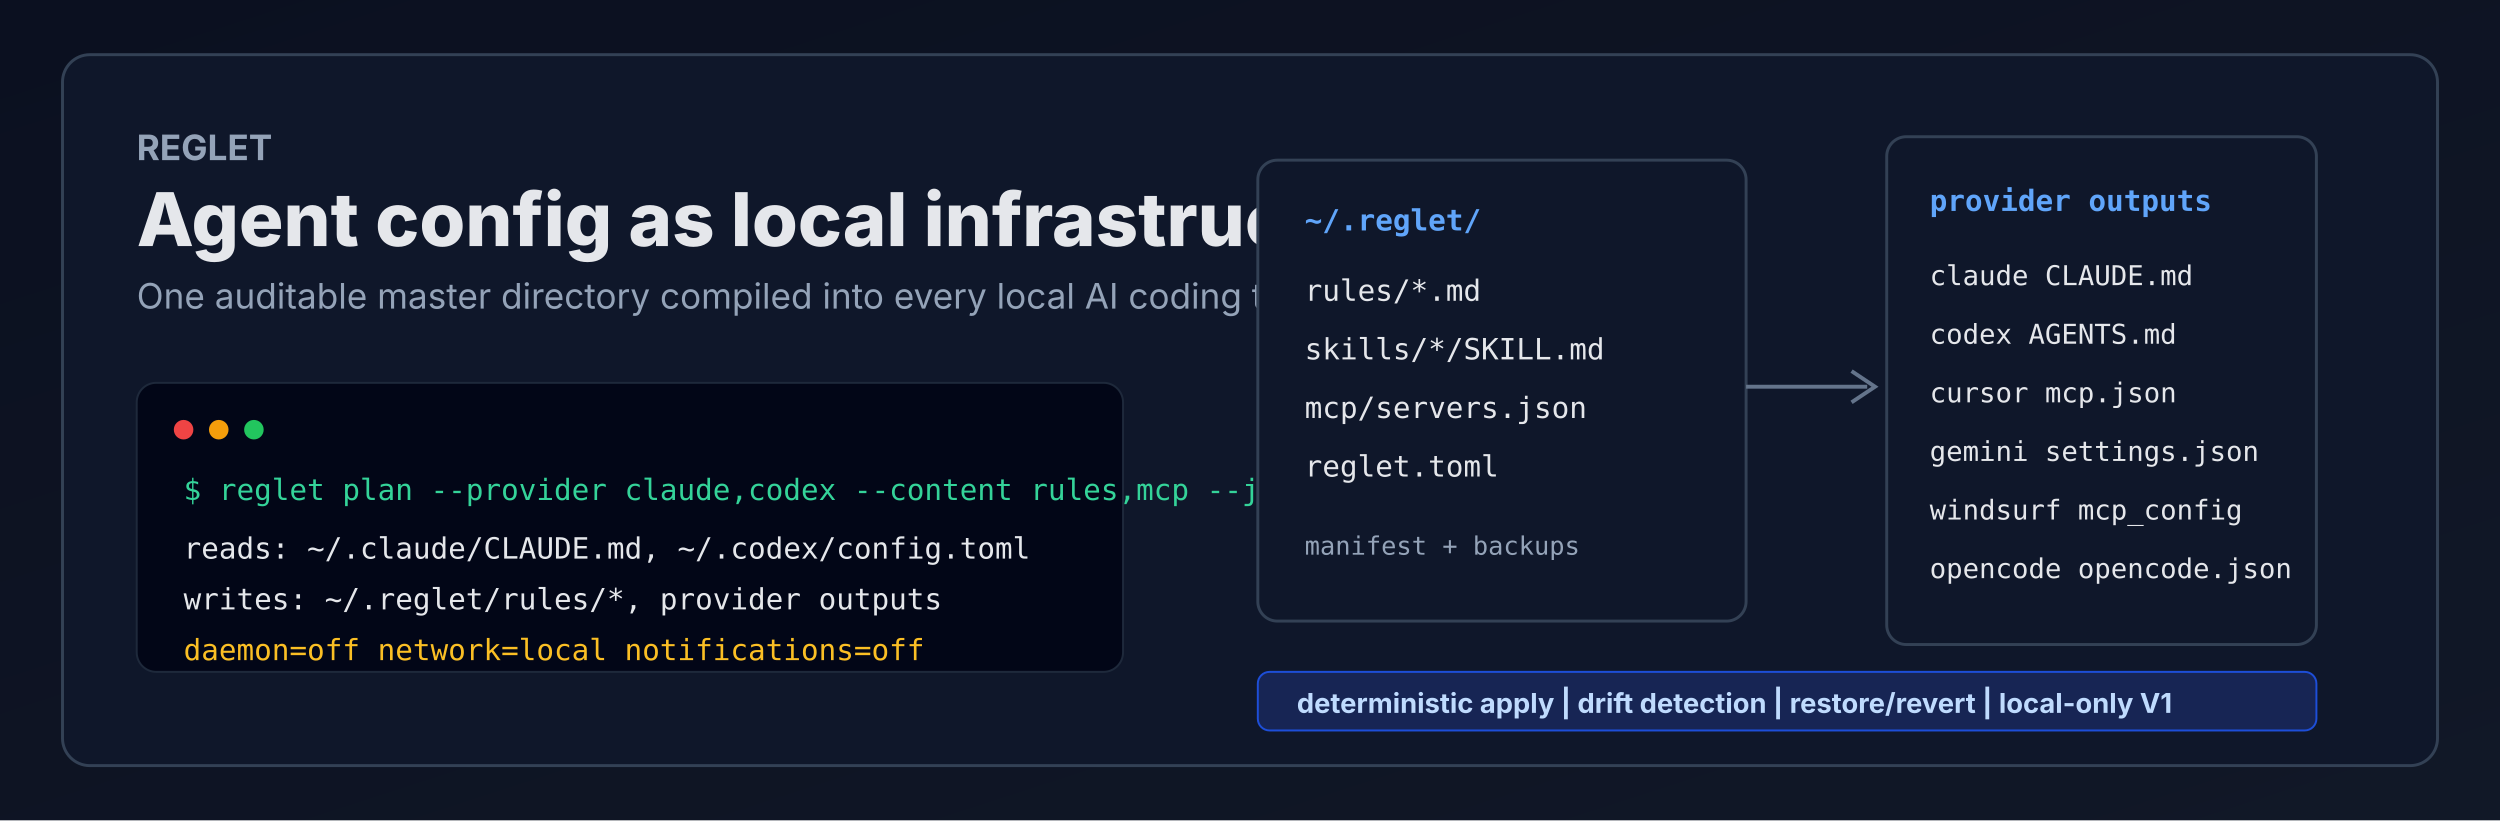
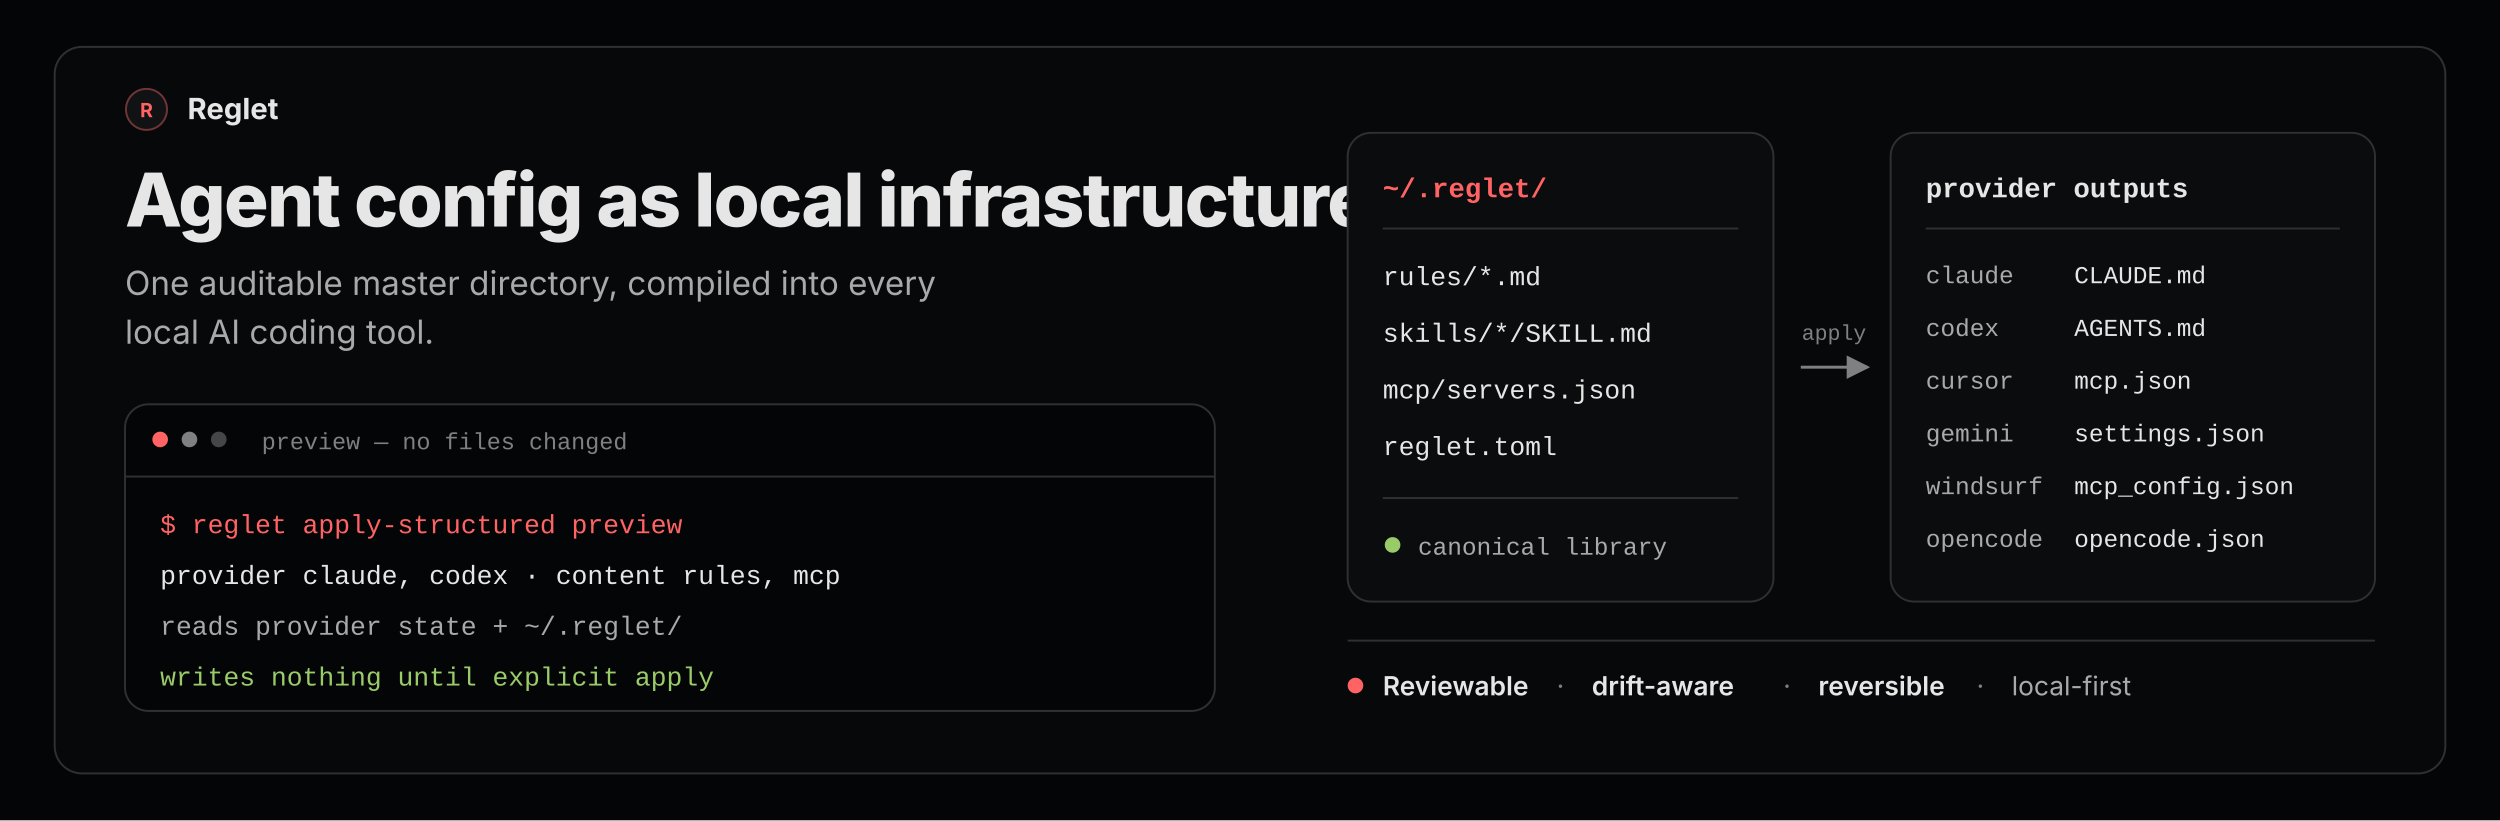
<svg xmlns="http://www.w3.org/2000/svg" width="1280" height="420" viewBox="0 0 1280 420" role="img" aria-labelledby="title desc">
  <defs>
-     <linearGradient id="bg" x1="0" y1="0" x2="1" y2="1">
-       <stop offset="0" stop-color="#0b1020" />
-       <stop offset="1" stop-color="#111827" />
-     </linearGradient>
+     <marker id="arrow" markerWidth="8" markerHeight="8" refX="7" refY="4" orient="auto">
+       <path d="M0 0L8 4L0 8Z" fill="#7f8082" />
+     </marker>
    <style>
-       .mono { font-family: ui-monospace, SFMono-Regular, Menlo, Monaco, Consolas, monospace; }
-       .sans { font-family: Inter, ui-sans-serif, system-ui, -apple-system, BlinkMacSystemFont, "Segoe UI", sans-serif; }
-       .panel { fill: #0f172a; stroke: #334155; stroke-width: 1.5; }
-       .muted { fill: #94a3b8; }
-       .text { fill: #e5e7eb; }
-       .green { fill: #34d399; }
-       .blue { fill: #60a5fa; }
-       .amber { fill: #fbbf24; }
-       .line { stroke: #64748b; stroke-width: 2; fill: none; }
+       .ui { font-family: -apple-system, BlinkMacSystemFont, "Segoe UI", sans-serif; }
+       .mono { font-family: "SFMono-Regular", Consolas, "Liberation Mono", monospace; }
+       .text { fill: #e6e6e6; }
+       .muted { fill: #a9a9aa; }
+       .faint { fill: #7f8082; }
+       .coral { fill: #ff6363; }
+       .success { fill: #9acb69; }
+       .panel { fill: #0b0c0e; stroke: #2f3031; stroke-width: 1; }
+       .rule { stroke: #2f3031; stroke-width: 1; }
    </style>
  </defs>
-   <rect width="1280" height="420" fill="url(#bg)" />
-   <rect x="32" y="28" width="1216" height="364" rx="14" class="panel" />
-   <g class="sans">
-     <text x="70" y="82" class="muted" font-size="18" font-weight="700">REGLET</text>
-     <text x="70" y="126" class="text" font-size="38" font-weight="800">Agent config as local infrastructure</text>
-     <text x="70" y="158" class="muted" font-size="18">One auditable master directory compiled into every local AI coding tool.</text>
+   <rect width="1280" height="420" fill="#040506" />
+   <rect x="28" y="24" width="1224" height="372" rx="14" fill="#07080a" stroke="#2f3031" />
+   <g class="ui">
+     <g transform="translate(64 45)">
+       <circle cx="11" cy="11" r="10.5" fill="#111214" stroke="#6f3537" />
+       <text x="11" y="15" text-anchor="middle" class="coral" font-size="10" font-weight="750">R</text>
+       <text x="32" y="16" class="text" font-size="15" font-weight="650">Reglet</text>
+     </g>
+     <text x="64" y="116" class="text" font-size="38" font-weight="760" letter-spacing="-0.8">Agent config as local infrastructure</text>
+     <text x="64" y="151" class="muted" font-size="17">One auditable master directory, compiled into every</text>
+     <text x="64" y="176" class="muted" font-size="17">local AI coding tool.</text>
  </g>
-   <g transform="translate(70 196)">
-     <rect width="505" height="148" rx="10" fill="#020617" stroke="#1e293b" />
-     <circle cx="24" cy="24" r="5" fill="#ef4444" />
-     <circle cx="42" cy="24" r="5" fill="#f59e0b" />
-     <circle cx="60" cy="24" r="5" fill="#22c55e" />
-     <text x="24" y="60" class="mono green" font-size="15">$ reglet plan --provider claude,codex --content rules,mcp --json</text>
-     <text x="24" y="90" class="mono text" font-size="15">reads:  ~/.claude/CLAUDE.md, ~/.codex/config.toml</text>
-     <text x="24" y="116" class="mono text" font-size="15">writes: ~/.reglet/rules/*, provider outputs</text>
-     <text x="24" y="142" class="mono amber" font-size="15">daemon=off network=local notifications=off</text>
+   <g transform="translate(64 207)">
+     <rect width="558" height="157" rx="12" fill="#040506" stroke="#2f3031" />
+     <path d="M0 37H558" class="rule" />
+     <circle cx="18" cy="18" r="4" fill="#ff6363" />
+     <circle cx="33" cy="18" r="4" fill="#7f8082" />
+     <circle cx="48" cy="18" r="4" fill="#454647" />
+     <text x="70" y="23" class="mono faint" font-size="12">preview — no files changed</text>
+     <g class="mono" font-size="13.5">
+       <text x="18" y="66" class="coral">$ reglet apply-structured preview</text>
+       <text x="18" y="92" class="text">provider  claude, codex  ·  content  rules, mcp</text>
+       <text x="18" y="118" class="muted">reads     provider state + ~/.reglet/</text>
+       <text x="18" y="144" class="success">writes    nothing until explicit apply</text>
+     </g>
  </g>
-   <g transform="translate(644 82)" class="mono">
-     <rect width="250" height="236" rx="10" class="panel" />
-     <text x="24" y="36" class="blue" font-size="15" font-weight="700">~/.reglet/</text>
-     <text x="24" y="72" class="text" font-size="15">rules/*.md</text>
-     <text x="24" y="102" class="text" font-size="15">skills/*/SKILL.md</text>
-     <text x="24" y="132" class="text" font-size="15">mcp/servers.json</text>
-     <text x="24" y="162" class="text" font-size="15">reglet.toml</text>
-     <text x="24" y="202" class="muted" font-size="13">manifest + backups</text>
+   <g transform="translate(690 68)" class="mono">
+     <rect width="218" height="240" rx="12" class="panel" />
+     <text x="18" y="33" class="coral" font-size="14" font-weight="700">~/.reglet/</text>
+     <path d="M18 49H200" class="rule" />
+     <text x="18" y="78" class="text" font-size="13.5">rules/*.md</text>
+     <text x="18" y="107" class="text" font-size="13.5">skills/*/SKILL.md</text>
+     <text x="18" y="136" class="text" font-size="13.5">mcp/servers.json</text>
+     <text x="18" y="165" class="text" font-size="13.5">reglet.toml</text>
+     <path d="M18 187H200" class="rule" />
+     <circle cx="23" cy="211" r="4" fill="#9acb69" />
+     <text x="36" y="216" class="muted" font-size="12.5">canonical library</text>
  </g>
-   <path d="M894 198 H956" class="line" />
-   <path d="M948 190 L960 198 L948 206" fill="none" stroke="#64748b" stroke-width="2" />
-   <g transform="translate(966 70)" class="mono">
-     <rect width="220" height="260" rx="10" class="panel" />
-     <text x="22" y="38" class="blue" font-size="15" font-weight="700">provider outputs</text>
-     <text x="22" y="76" class="text" font-size="14">claude  CLAUDE.md</text>
-     <text x="22" y="106" class="text" font-size="14">codex   AGENTS.md</text>
-     <text x="22" y="136" class="text" font-size="14">cursor  mcp.json</text>
-     <text x="22" y="166" class="text" font-size="14">gemini  settings.json</text>
-     <text x="22" y="196" class="text" font-size="14">windsurf mcp_config</text>
-     <text x="22" y="226" class="text" font-size="14">opencode opencode.json</text>
+   <g class="mono">
+     <path d="M922 188H956" stroke="#7f8082" stroke-width="1.5" marker-end="url(#arrow)" />
+     <text x="939" y="174" text-anchor="middle" class="faint" font-size="11">apply</text>
  </g>
-   <g class="sans">
-     <rect x="644" y="344" width="542" height="30" rx="6" fill="#172554" stroke="#1d4ed8" />
-     <text x="664" y="365" fill="#bfdbfe" font-size="14" font-weight="700">deterministic apply  |  drift detection  |  restore/revert  |  local-only V1</text>
+   <g transform="translate(968 68)" class="mono">
+     <rect width="248" height="240" rx="12" class="panel" />
+     <text x="18" y="33" class="text" font-size="14" font-weight="700">provider outputs</text>
+     <path d="M18 49H230" class="rule" />
+     <g font-size="12.5">
+       <text x="18" y="77" class="muted">claude</text>
+       <text x="94" y="77" class="text">CLAUDE.md</text>
+       <text x="18" y="104" class="muted">codex</text>
+       <text x="94" y="104" class="text">AGENTS.md</text>
+       <text x="18" y="131" class="muted">cursor</text>
+       <text x="94" y="131" class="text">mcp.json</text>
+       <text x="18" y="158" class="muted">gemini</text>
+       <text x="94" y="158" class="text">settings.json</text>
+       <text x="18" y="185" class="muted">windsurf</text>
+       <text x="94" y="185" class="text">mcp_config.json</text>
+       <text x="18" y="212" class="muted">opencode</text>
+       <text x="94" y="212" class="text">opencode.json</text>
+     </g>
+   </g>
+   <g transform="translate(690 328)" class="ui">
+     <path d="M0 0H526" class="rule" />
+     <circle cx="4" cy="23" r="4" fill="#ff6363" />
+     <text x="18" y="28" class="text" font-size="13.5" font-weight="600">Reviewable</text>
+     <text x="107" y="28" class="faint" font-size="13.5">·</text>
+     <text x="125" y="28" class="text" font-size="13.5" font-weight="600">drift-aware</text>
+     <text x="223" y="28" class="faint" font-size="13.5">·</text>
+     <text x="241" y="28" class="text" font-size="13.5" font-weight="600">reversible</text>
+     <text x="322" y="28" class="faint" font-size="13.5">·</text>
+     <text x="340" y="28" class="muted" font-size="13.5">local-first</text>
  </g>
</svg>
